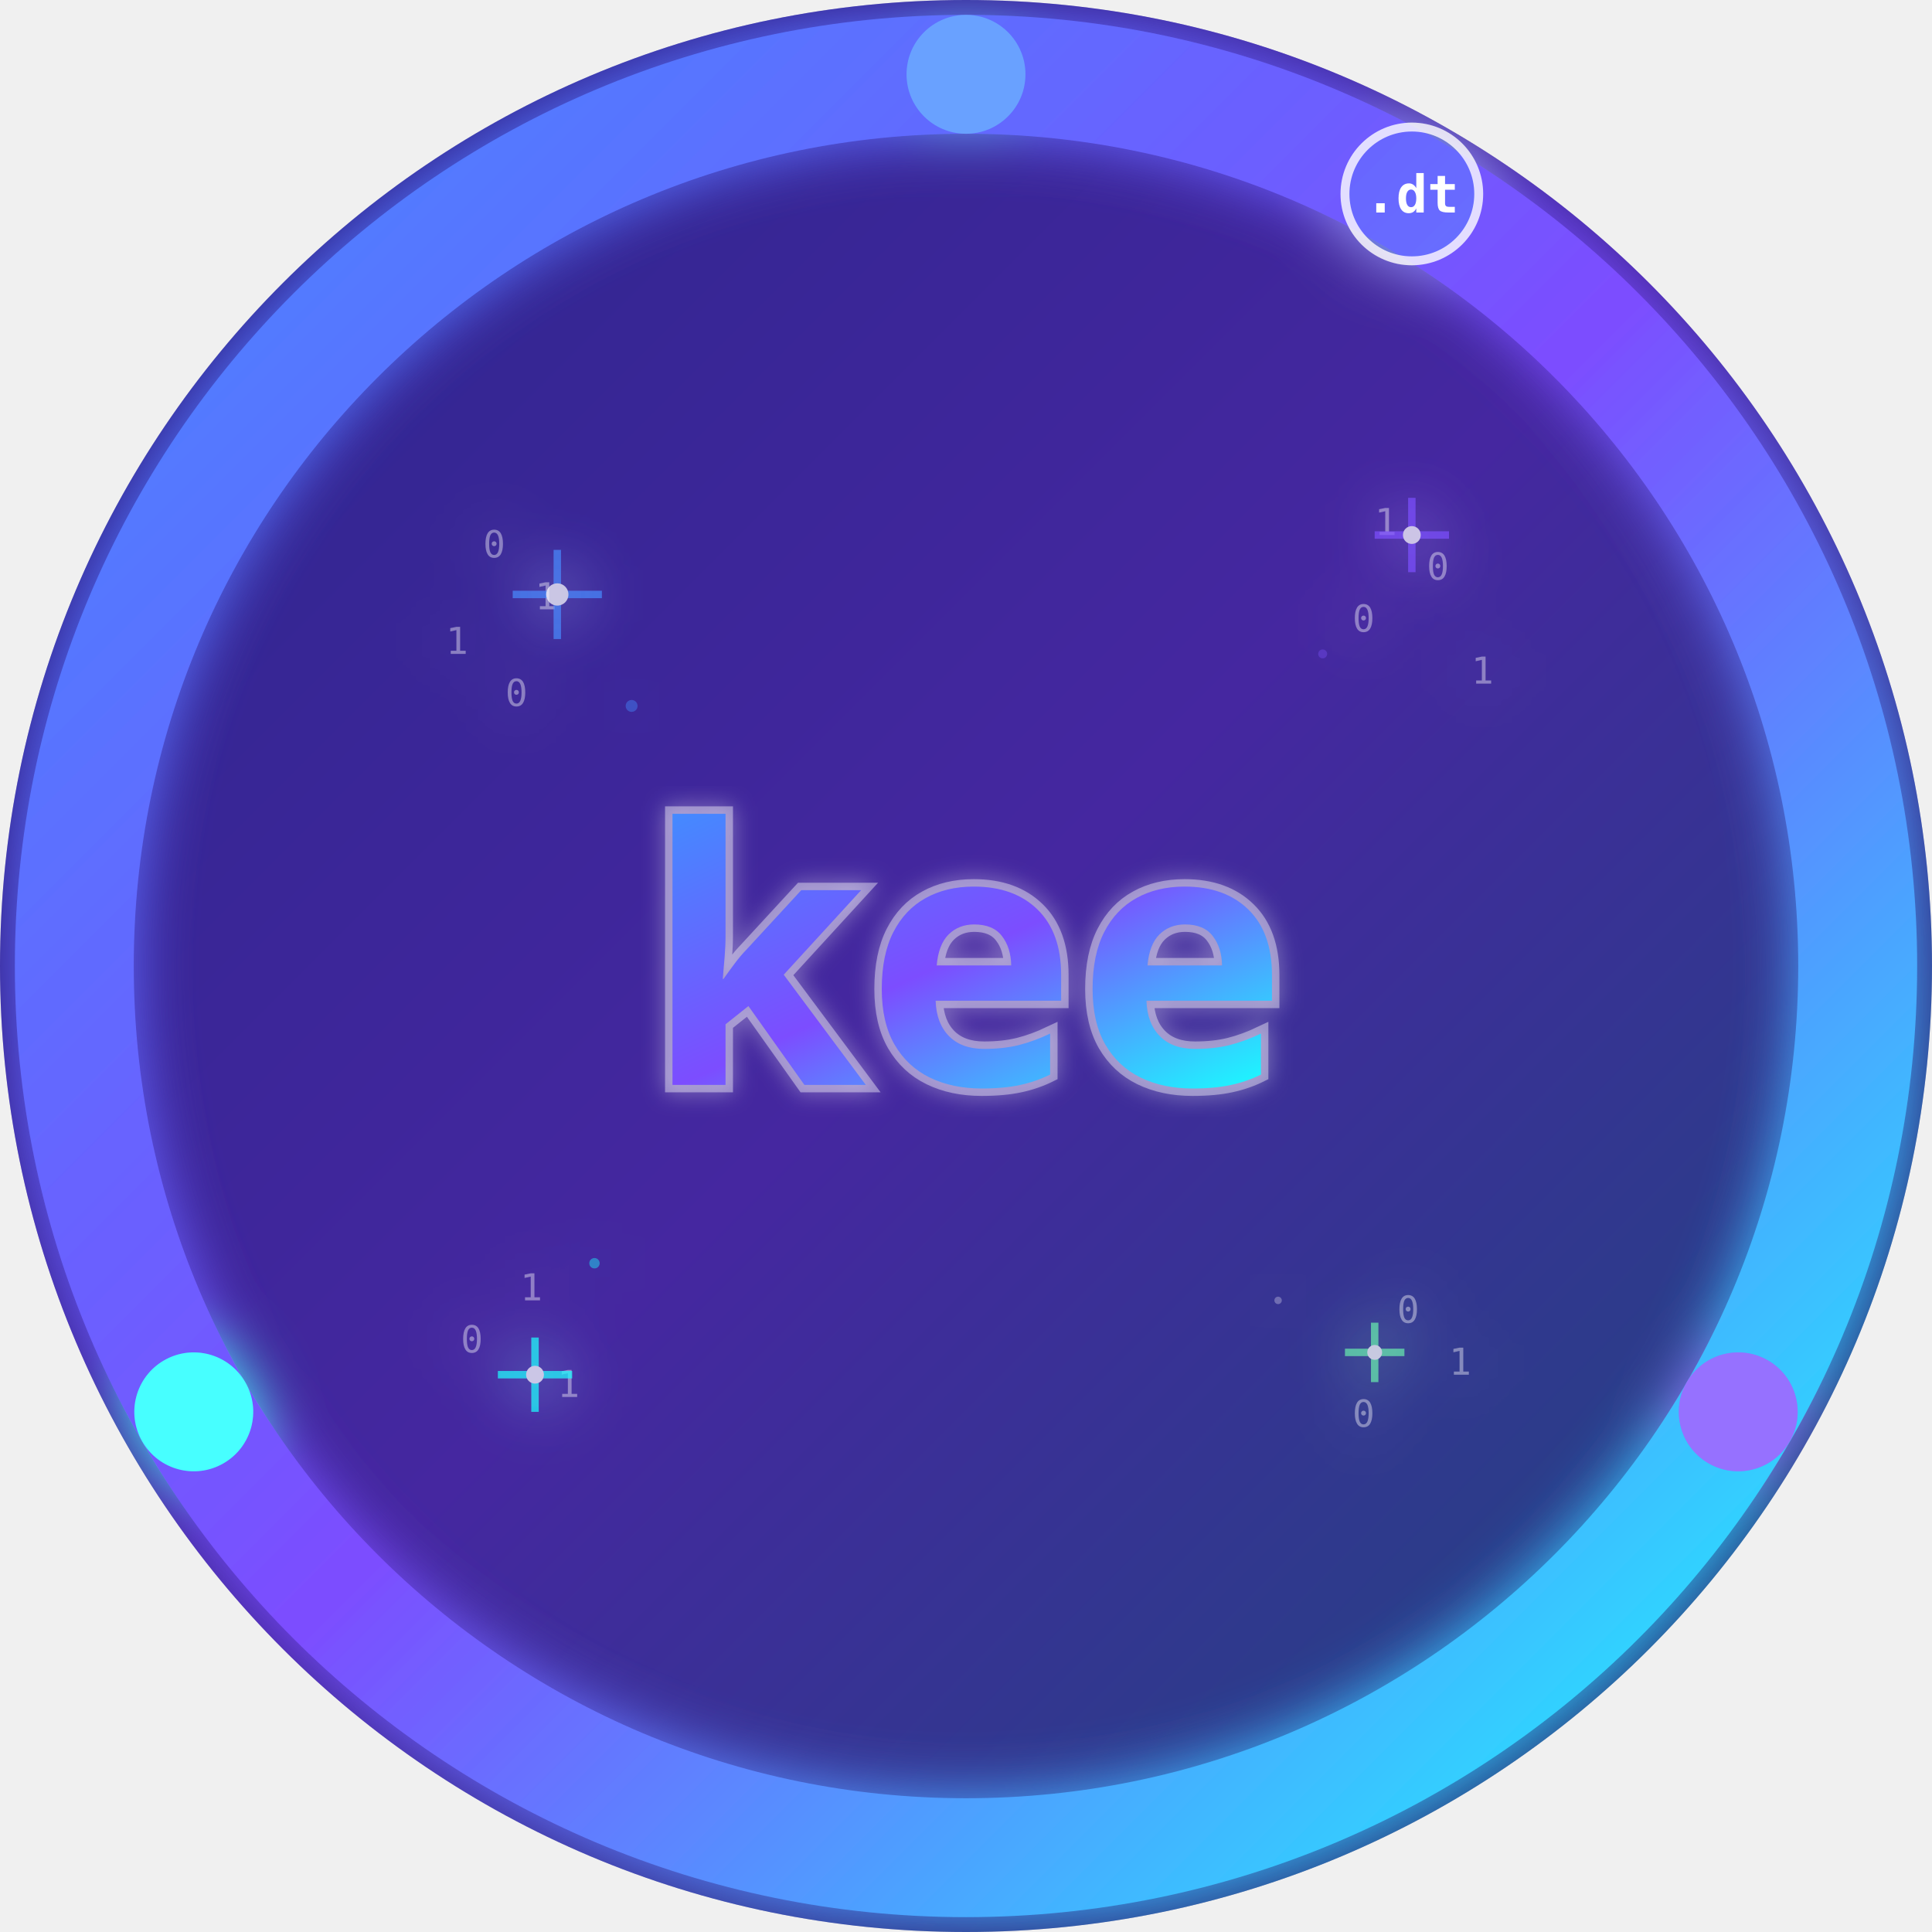
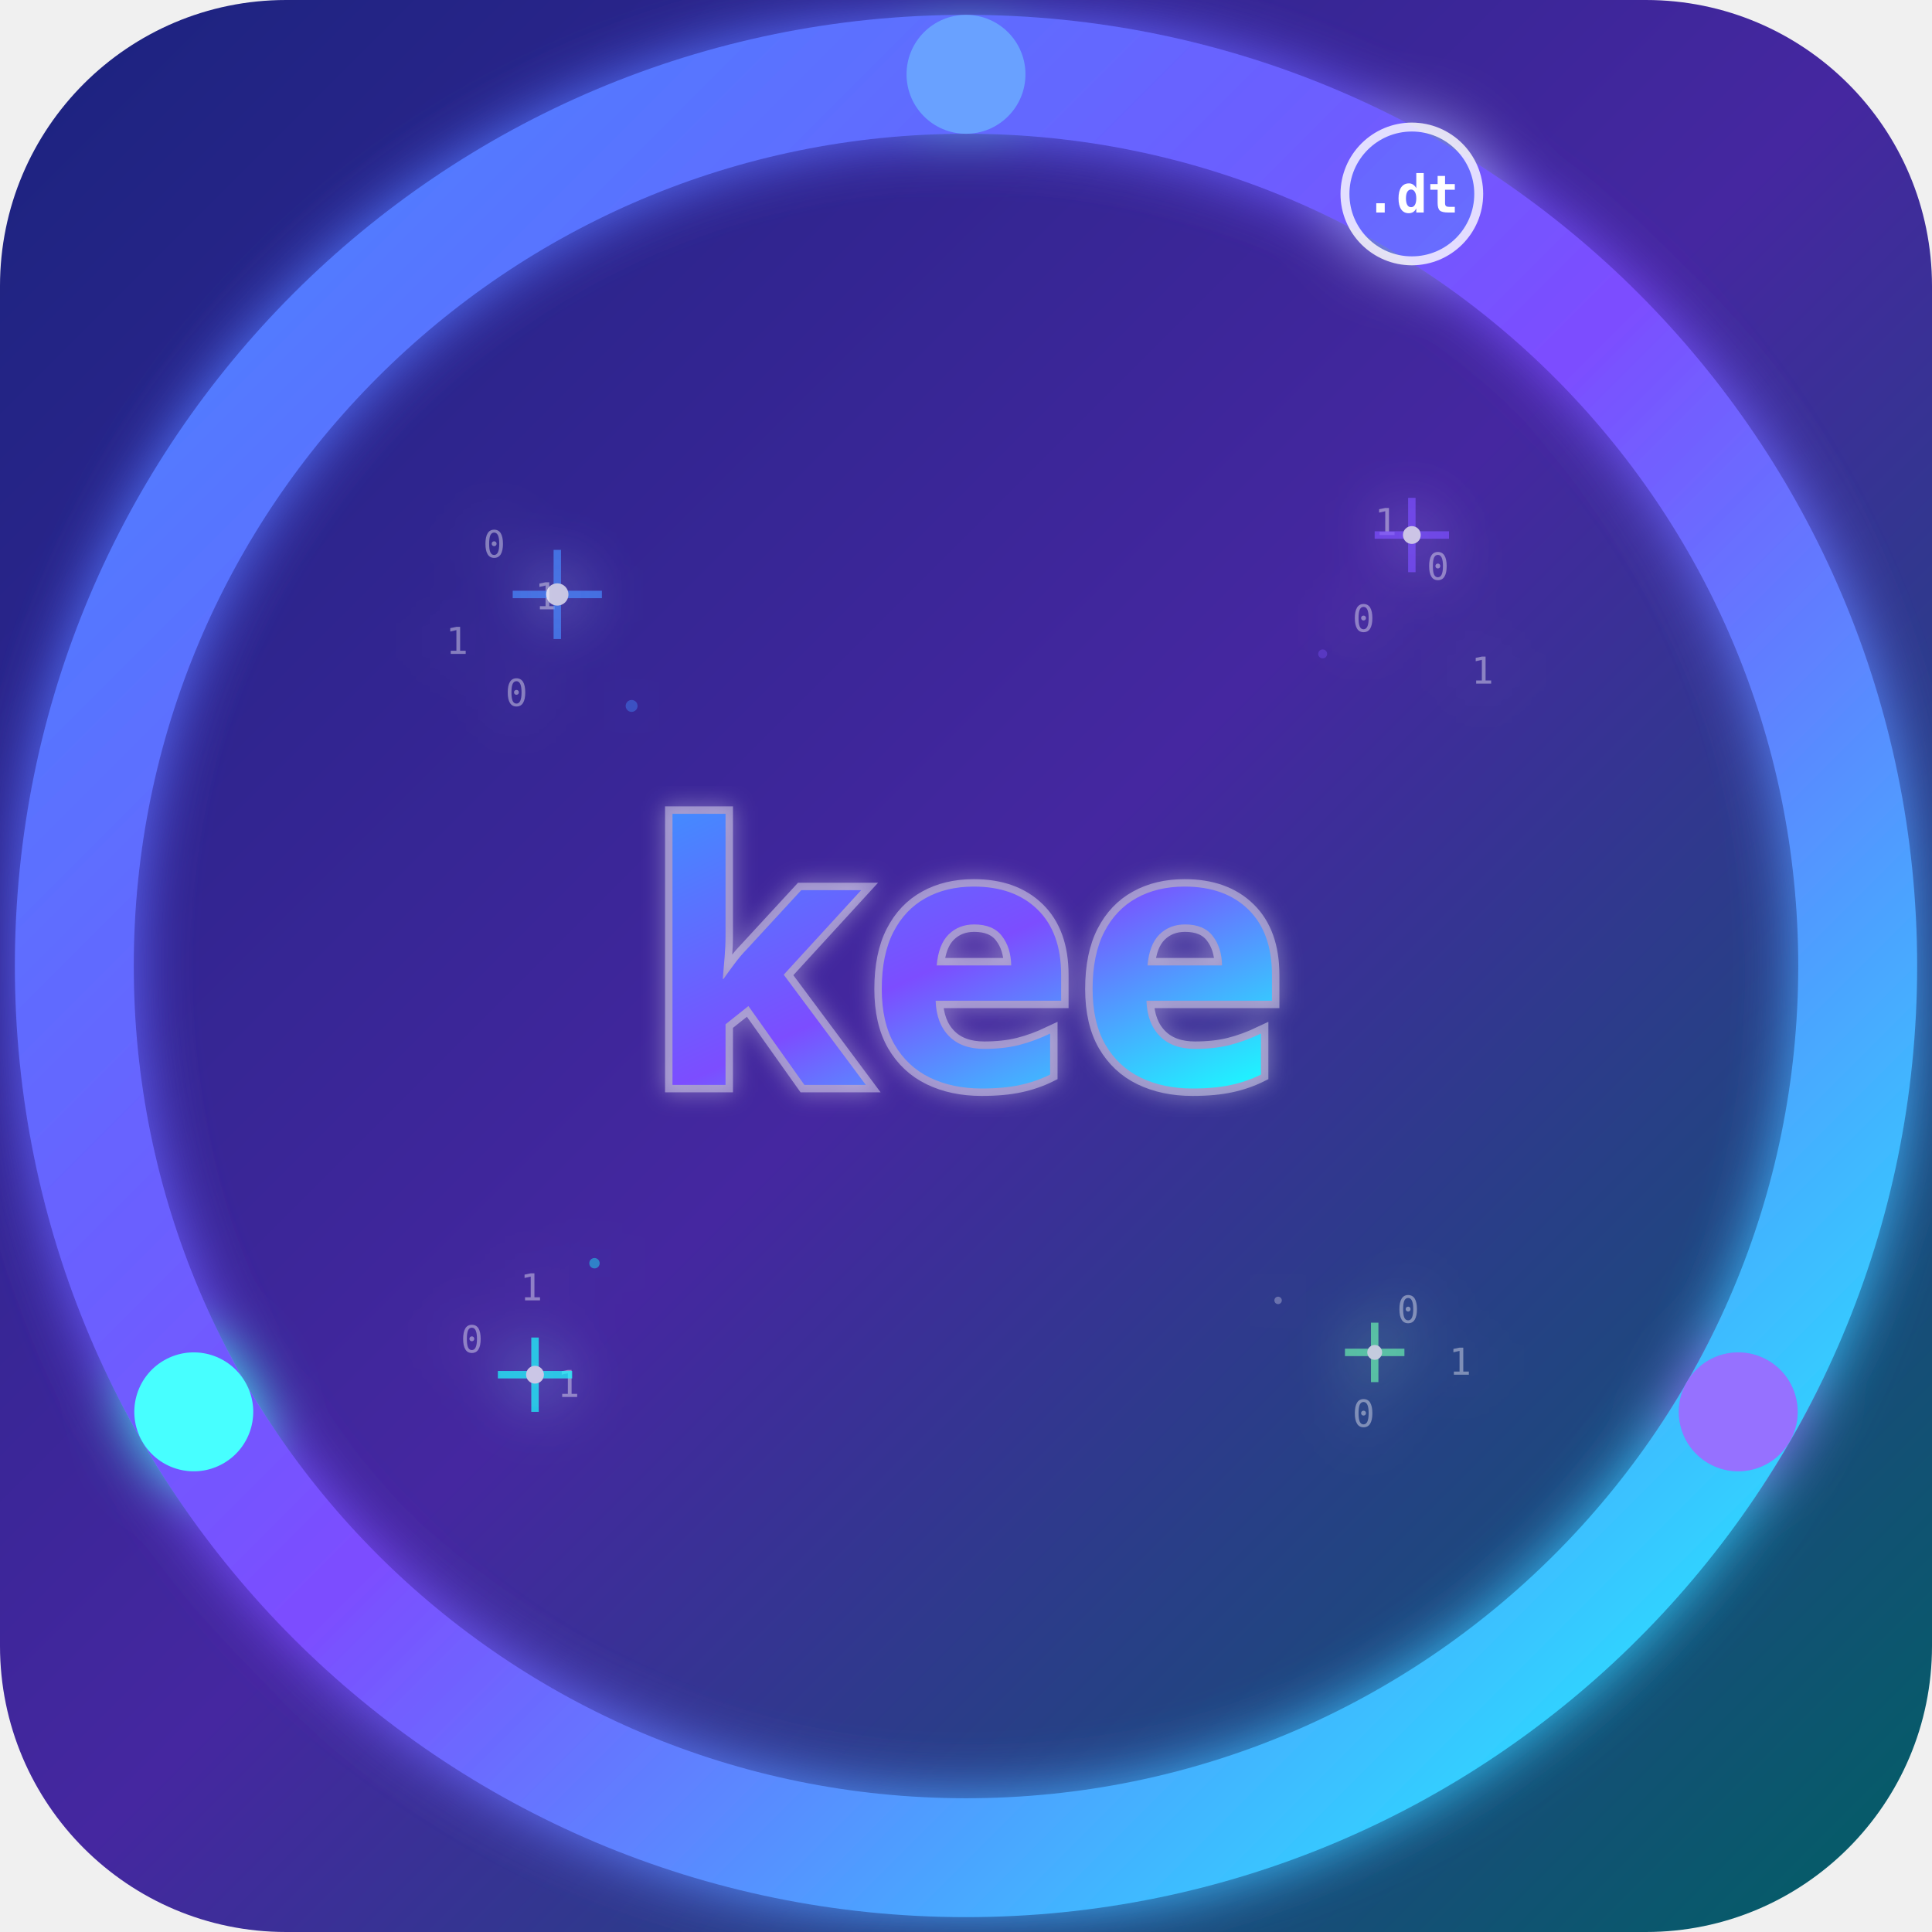
<svg xmlns="http://www.w3.org/2000/svg" viewBox="0 0 260 260" width="260" height="260">
  <defs>
    <linearGradient id="bgGrad" x1="0%" y1="0%" x2="100%" y2="100%">
      <stop offset="0%" style="stop-color:#1A237E;stop-opacity:1" />
      <stop offset="50%" style="stop-color:#4527A0;stop-opacity:1" />
      <stop offset="100%" style="stop-color:#006064;stop-opacity:1" />
    </linearGradient>
    <linearGradient id="mainGrad" x1="0%" y1="0%" x2="100%" y2="100%">
      <stop offset="0%" style="stop-color:#448AFF;stop-opacity:1" />
      <stop offset="50%" style="stop-color:#7C4DFF;stop-opacity:1" />
      <stop offset="100%" style="stop-color:#18FFFF;stop-opacity:1" />
    </linearGradient>
    <linearGradient id="keyGrad" x1="0%" y1="0%" x2="100%" y2="100%">
      <stop offset="0%" style="stop-color:#448AFF;stop-opacity:0.2" />
      <stop offset="100%" style="stop-color:#18FFFF;stop-opacity:0.2" />
    </linearGradient>
    <filter id="glow">
      <feGaussianBlur stdDeviation="4" result="coloredBlur" />
      <feMerge>
        <feMergeNode in="coloredBlur" />
        <feMergeNode in="SourceGraphic" />
      </feMerge>
    </filter>
    <filter id="softGlow">
      <feGaussianBlur stdDeviation="1.5" result="coloredBlur" />
      <feMerge>
        <feMergeNode in="coloredBlur" />
        <feMergeNode in="SourceGraphic" />
      </feMerge>
    </filter>
-     <clipPath id="circleClip">
-       <circle cx="200" cy="200" r="130" />
-     </clipPath>
  </defs>
  <g transform="translate(-70,-70)">
-     <g clip-path="url(#circleClip)">
-       <rect width="400" height="400" fill="url(#bgGrad)" rx="20" />
+     <g>
+       <rect x="70" y="70" width="260" height="260" rx="38.5" fill="url(#bgGrad)" />
      <g transform="translate(200, 200)" filter="url(#glow)">
        <circle cx="0" cy="0" r="120" fill="none" stroke="url(#mainGrad)" stroke-width="16" stroke-linecap="round" />
        <g transform="translate(0, -120)">
          <circle cx="0" cy="0" r="8" fill="#448AFF" />
          <circle cx="0" cy="0" r="8" fill="white" opacity="0.2" />
        </g>
        <g transform="rotate(120) translate(0, -120)">
          <circle cx="0" cy="0" r="8" fill="#7C4DFF" />
          <circle cx="0" cy="0" r="8" fill="white" opacity="0.2" />
        </g>
        <g transform="rotate(240) translate(0, -120)">
          <circle cx="0" cy="0" r="8" fill="#18FFFF" />
          <circle cx="0" cy="0" r="8" fill="white" opacity="0.2" />
        </g>
        <g font-family="monospace" font-size="5" fill="white" opacity="0.4">
          <text x="-65" y="-55">0</text>
          <text x="-58" y="-48">1</text>
          <text x="-70" y="-42">1</text>
          <text x="-62" y="-35">0</text>
          <text x="55" y="-58">1</text>
          <text x="62" y="-52">0</text>
          <text x="52" y="-45">0</text>
          <text x="68" y="-38">1</text>
          <text x="-60" y="45">1</text>
          <text x="-68" y="52">0</text>
          <text x="-55" y="58">1</text>
          <text x="58" y="48">0</text>
          <text x="65" y="55">1</text>
          <text x="52" y="62">0</text>
        </g>
        <g transform="translate(60, -103.9)">
          <circle cx="0" cy="0" r="9" fill="url(#keyGrad)" stroke="white" stroke-width="1.2" opacity="0.8" />
          <text x="0" y="2.5" font-family="monospace" font-size="7" fill="white" text-anchor="middle" font-weight="bold">.dt</text>
        </g>
        <g opacity="0.7">
          <g transform="translate(-55, -50)">
            <path d="M 0 -6 L 0 6 M -6 0 L 6 0" stroke="#448AFF" stroke-width="1" />
            <circle cx="0" cy="0" r="1.5" fill="white" />
          </g>
          <g transform="translate(60, -58)">
            <path d="M 0 -5 L 0 5 M -5 0 L 5 0" stroke="#7C4DFF" stroke-width="1" />
            <circle cx="0" cy="0" r="1.2" fill="white" />
          </g>
          <g transform="translate(-58, 55)">
            <path d="M 0 -5 L 0 5 M -5 0 L 5 0" stroke="#18FFFF" stroke-width="1" />
            <circle cx="0" cy="0" r="1.2" fill="white" />
          </g>
          <g transform="translate(55, 52)">
            <path d="M 0 -4 L 0 4 M -4 0 L 4 0" stroke="#69F0AE" stroke-width="1" />
            <circle cx="0" cy="0" r="1" fill="white" />
          </g>
          <circle cx="-45" cy="-35" r="0.8" fill="#448AFF" opacity="0.6" />
          <circle cx="48" cy="-42" r="0.6" fill="#7C4DFF" opacity="0.5" />
          <circle cx="-50" cy="40" r="0.7" fill="#18FFFF" opacity="0.6" />
          <circle cx="42" cy="45" r="0.5" fill="white" opacity="0.4" />
        </g>
      </g>
      <g transform="translate(200, 200)">
        <text x="0" y="16" font-family="sans-serif" font-size="48" font-weight="800" fill="none" stroke="white" stroke-width="2" stroke-opacity="0.4" text-anchor="middle" filter="url(#softGlow)">kee</text>
        <text x="0" y="16" font-family="sans-serif" font-size="48" font-weight="800" fill="url(#mainGrad)" text-anchor="middle">kee</text>
      </g>
    </g>
  </g>
</svg>
